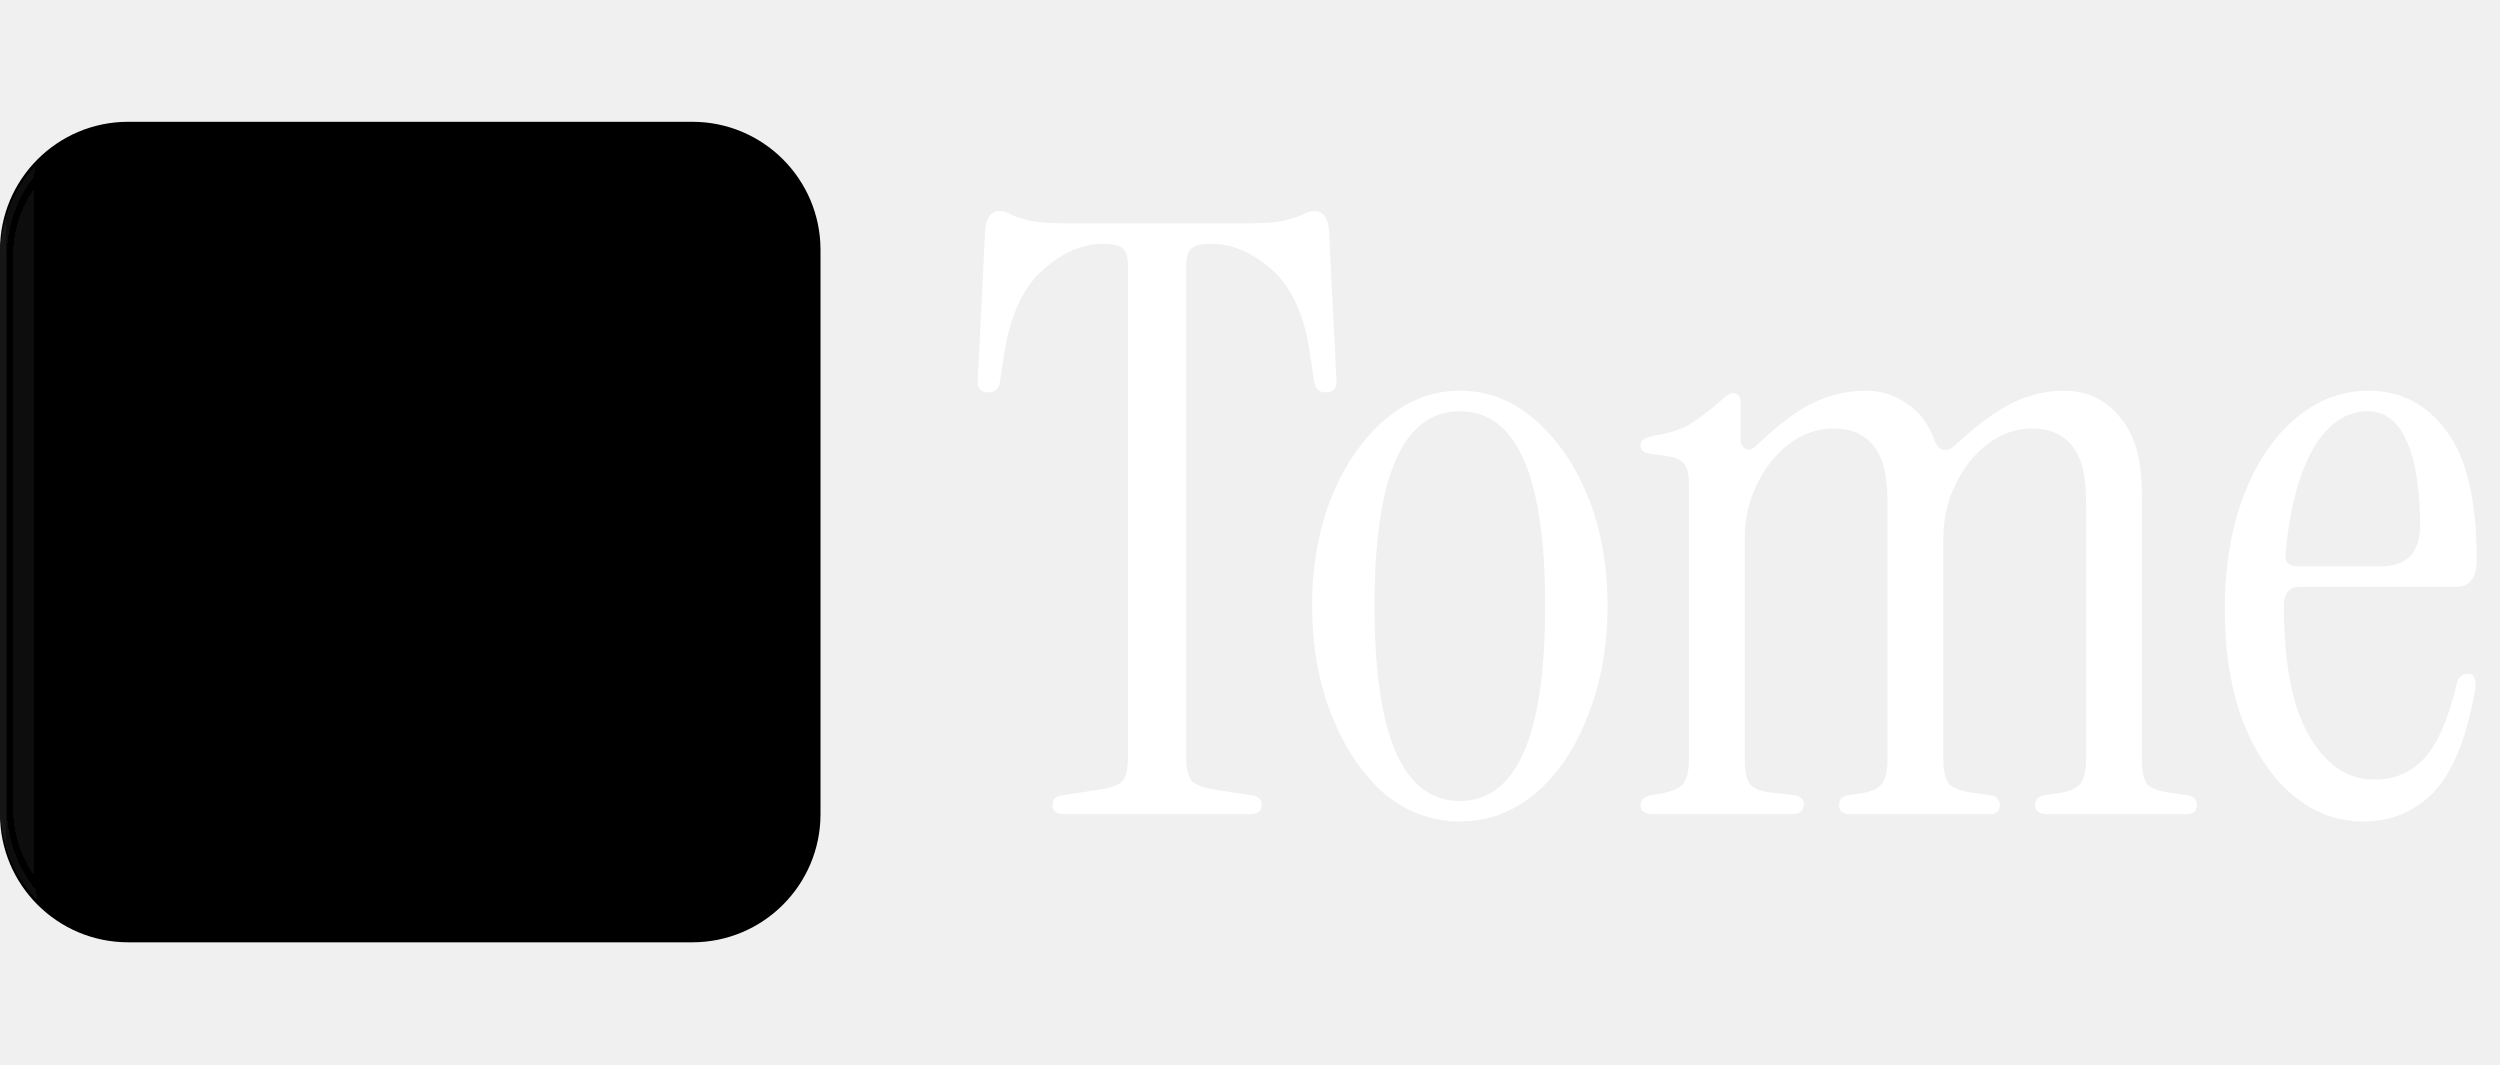
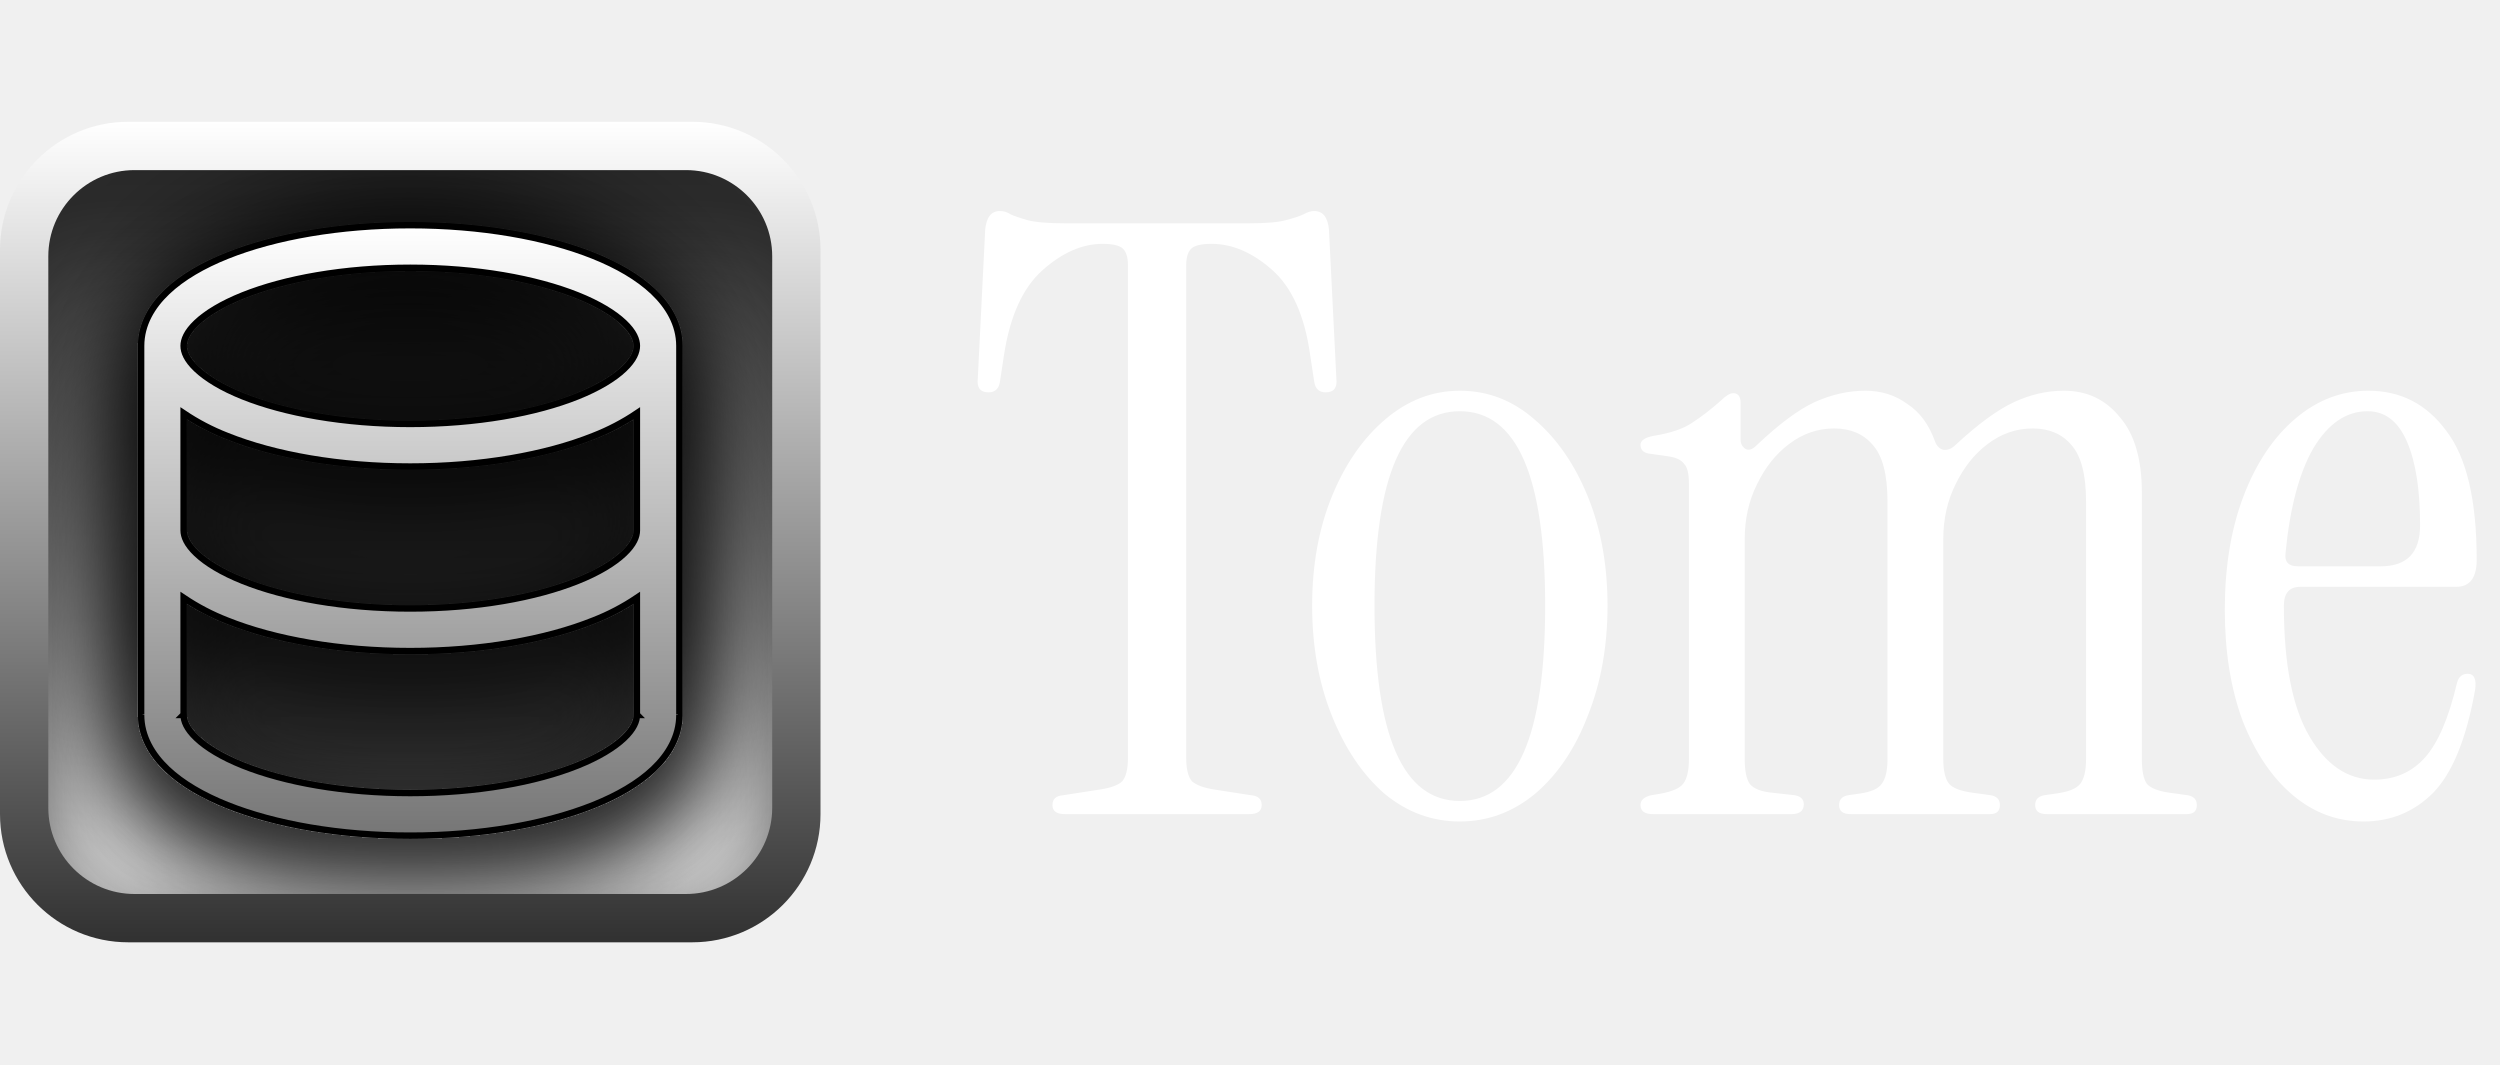
<svg xmlns="http://www.w3.org/2000/svg" width="390" height="166" viewBox="0 0 390 166" fill="none">
  <g clip-path="url(#clip0_25_3)">
    <g filter="url(#filter0_d_25_3)">
      <mask id="mask0_25_3" style="mask-type:luminance" maskUnits="userSpaceOnUse" x="0" y="19" width="128" height="128">
        <path d="M107.008 19H20.992C9.398 19 0 28.398 0 39.992V126.008C0 137.602 9.398 147 20.992 147H107.008C118.602 147 128 137.602 128 126.008V39.992C128 28.398 118.602 19 107.008 19Z" fill="white" />
      </mask>
      <g mask="url(#mask0_25_3)">
        <path d="M107.008 19H20.992C9.398 19 0 28.398 0 39.992V126.008C0 137.602 9.398 147 20.992 147H107.008C118.602 147 128 137.602 128 126.008V39.992C128 28.398 118.602 19 107.008 19Z" fill="#282828" />
        <g filter="url(#filter1_f_25_3)">
          <path d="M108.8 19.128H19.2C11.283 19.128 4.864 25.547 4.864 33.464V132.536C4.864 140.454 11.283 146.872 19.2 146.872H108.8C116.718 146.872 123.136 140.454 123.136 132.536V33.464C123.136 25.547 116.718 19.128 108.8 19.128Z" fill="url(#paint0_linear_25_3)" />
        </g>
        <g opacity="0.84" filter="url(#filter2_f_25_3)">
          <path d="M14.592 79.416C14.592 52.27 36.598 30.264 63.744 30.264C90.89 30.264 112.896 52.27 112.896 79.416V105.528C112.896 121.363 100.059 134.2 84.224 134.2H43.264C27.429 134.2 14.592 121.363 14.592 105.528V79.416Z" fill="black" />
        </g>
        <g filter="url(#filter3_d_25_3)">
          <path d="M64 35.128C74.991 35.128 85.094 36.909 92.576 39.907C96.306 41.4 99.545 43.265 101.909 45.506C104.278 47.752 105.984 50.604 105.984 53.953V111.477L105.869 111.535H105.984C105.984 114.884 104.278 117.736 101.909 119.982C99.545 122.223 96.306 124.088 92.576 125.581C85.094 128.579 74.991 130.36 64 130.36C53.009 130.36 42.902 128.579 35.424 125.581C31.694 124.088 28.455 122.223 26.091 119.982C23.722 117.736 22.016 114.884 22.016 111.535H22.131L22.016 111.477V53.953C22.016 50.604 23.722 47.752 26.091 45.506C28.455 43.265 31.694 41.4 35.424 39.907C42.902 36.909 53.009 35.128 64 35.128ZM28.645 93.246V111.477L28.587 111.535H28.645C28.645 112.47 29.1 113.692 30.647 115.154C32.198 116.624 34.615 118.104 37.886 119.415C44.404 122.024 53.637 123.716 64 123.716C74.363 123.716 83.596 122.028 90.114 119.415C93.38 118.104 95.806 116.624 97.353 115.154C98.895 113.692 99.355 112.465 99.355 111.535H99.412L99.355 111.477V93.246C97.232 94.674 94.959 95.862 92.576 96.79C85.094 99.788 74.991 101.569 64 101.569C53.009 101.569 42.902 99.788 35.424 96.79C33.041 95.863 30.768 94.674 28.645 93.246ZM99.355 82.744V64.455C97.232 65.883 94.959 67.071 92.576 67.999C85.094 70.997 74.991 72.778 64 72.778C53.009 72.778 42.902 70.997 35.424 67.999C33.041 67.071 30.768 65.883 28.645 64.455V82.744C28.645 83.674 29.105 84.901 30.647 86.363C32.194 87.833 34.62 89.313 37.886 90.62C44.404 93.233 53.637 94.925 64 94.925C74.363 94.925 83.596 93.233 90.114 90.62C93.384 89.313 95.802 87.833 97.353 86.367C98.9 84.906 99.355 83.679 99.355 82.744ZM28.645 53.953C28.645 54.888 29.1 56.11 30.647 57.572C32.198 59.042 34.615 60.522 37.886 61.833C44.404 64.442 53.637 66.134 64 66.134C74.363 66.134 83.596 64.446 90.114 61.833C93.38 60.522 95.806 59.042 97.353 57.572C98.895 56.11 99.355 54.883 99.355 53.953C99.355 53.018 98.9 51.796 97.353 50.334C95.802 48.864 93.384 47.384 90.114 46.073C83.596 43.464 74.363 41.772 64 41.772C53.637 41.772 44.404 43.46 37.886 46.073C34.62 47.384 32.194 48.864 30.647 50.334C29.105 51.796 28.645 53.023 28.645 53.953Z" fill="url(#paint1_linear_25_3)" />
          <path d="M64 35.128C74.991 35.128 85.094 36.909 92.576 39.907C96.306 41.4 99.545 43.265 101.909 45.506C104.278 47.752 105.984 50.604 105.984 53.953V111.477L105.869 111.535H105.984C105.984 114.884 104.278 117.736 101.909 119.982C99.545 122.223 96.306 124.088 92.576 125.581C85.094 128.579 74.991 130.36 64 130.36C53.009 130.36 42.902 128.579 35.424 125.581C31.694 124.088 28.455 122.223 26.091 119.982C23.722 117.736 22.016 114.884 22.016 111.535H22.131L22.016 111.477V53.953C22.016 50.604 23.722 47.752 26.091 45.506C28.455 43.265 31.694 41.4 35.424 39.907C42.902 36.909 53.009 35.128 64 35.128ZM28.645 93.246V111.477L28.587 111.535H28.645C28.645 112.47 29.1 113.692 30.647 115.154C32.198 116.624 34.615 118.104 37.886 119.415C44.404 122.024 53.637 123.716 64 123.716C74.363 123.716 83.596 122.028 90.114 119.415C93.38 118.104 95.806 116.624 97.353 115.154C98.895 113.692 99.355 112.465 99.355 111.535H99.412L99.355 111.477V93.246C97.232 94.674 94.959 95.862 92.576 96.79C85.094 99.788 74.991 101.569 64 101.569C53.009 101.569 42.902 99.788 35.424 96.79C33.041 95.863 30.768 94.674 28.645 93.246ZM99.355 82.744V64.455C97.232 65.883 94.959 67.071 92.576 67.999C85.094 70.997 74.991 72.778 64 72.778C53.009 72.778 42.902 70.997 35.424 67.999C33.041 67.071 30.768 65.883 28.645 64.455V82.744C28.645 83.674 29.105 84.901 30.647 86.363C32.194 87.833 34.62 89.313 37.886 90.62C44.404 93.233 53.637 94.925 64 94.925C74.363 94.925 83.596 93.233 90.114 90.62C93.384 89.313 95.802 87.833 97.353 86.367C98.9 84.906 99.355 83.679 99.355 82.744ZM28.645 53.953C28.645 54.888 29.1 56.11 30.647 57.572C32.198 59.042 34.615 60.522 37.886 61.833C44.404 64.442 53.637 66.134 64 66.134C74.363 66.134 83.596 64.446 90.114 61.833C93.38 60.522 95.806 59.042 97.353 57.572C98.895 56.11 99.355 54.883 99.355 53.953C99.355 53.018 98.9 51.796 97.353 50.334C95.802 48.864 93.384 47.384 90.114 46.073C83.596 43.464 74.363 41.772 64 41.772C53.637 41.772 44.404 43.46 37.886 46.073C34.62 47.384 32.194 48.864 30.647 50.334C29.105 51.796 28.645 53.023 28.645 53.953Z" stroke="black" />
        </g>
      </g>
-       <path d="M107.008 20.536H20.992C10.247 20.536 1.536 29.247 1.536 39.992V126.008C1.536 136.753 10.247 145.464 20.992 145.464H107.008C117.753 145.464 126.464 136.753 126.464 126.008V39.992C126.464 29.247 117.753 20.536 107.008 20.536Z" stroke="url(#paint2_linear_25_3)" strokeWidth="12" />
+       <path d="M107.008 20.536H20.992C10.247 20.536 1.536 29.247 1.536 39.992V126.008C1.536 136.753 10.247 145.464 20.992 145.464H107.008C117.753 145.464 126.464 136.753 126.464 126.008V39.992C126.464 29.247 117.753 20.536 107.008 20.536Z" stroke="url(#paint2_linear_25_3)" stroke-width="12" />
    </g>
  </g>
  <path d="M166.104 127C164.824 127 164.184 126.531 164.184 125.592C164.184 124.653 164.739 124.141 165.848 124.056L171.608 123.16C173.315 122.904 174.467 122.477 175.064 121.88C175.661 121.197 175.96 119.96 175.96 118.168V41.368C175.96 40.173 175.704 39.32 175.192 38.808C174.68 38.296 173.613 38.04 171.992 38.04C168.835 38.04 165.72 39.405 162.648 42.136C159.576 44.867 157.571 49.261 156.632 55.32L155.992 59.544C155.821 60.653 155.224 61.208 154.2 61.208C152.92 61.208 152.365 60.483 152.536 59.032L153.688 35.864C153.859 33.901 154.627 32.92 155.992 32.92C156.589 32.92 157.144 33.091 157.656 33.432C158.168 33.688 159.021 33.987 160.216 34.328C161.496 34.669 163.501 34.84 166.232 34.84H194.776C197.507 34.84 199.469 34.669 200.664 34.328C201.944 33.987 202.84 33.688 203.352 33.432C203.949 33.091 204.504 32.92 205.016 32.92C206.381 32.92 207.149 33.901 207.32 35.864L208.472 59.032C208.643 60.483 208.088 61.208 206.808 61.208C205.784 61.208 205.187 60.653 205.016 59.544L204.376 55.32C203.523 49.261 201.56 44.867 198.488 42.136C195.416 39.405 192.259 38.04 189.016 38.04C187.395 38.04 186.328 38.296 185.816 38.808C185.304 39.32 185.048 40.173 185.048 41.368V118.168C185.048 119.96 185.347 121.197 185.944 121.88C186.627 122.477 187.779 122.904 189.4 123.16L195.16 124.056C196.269 124.141 196.824 124.653 196.824 125.592C196.824 126.531 196.184 127 194.904 127H166.104ZM227.734 128.152C223.382 128.152 219.457 126.701 215.958 123.8C212.545 120.813 209.814 116.76 207.766 111.64C205.718 106.52 204.694 100.803 204.694 94.488C204.694 88.173 205.718 82.499 207.766 77.464C209.814 72.429 212.587 68.419 216.086 65.432C219.585 62.445 223.467 60.952 227.734 60.952C232.086 60.952 235.969 62.445 239.382 65.432C242.881 68.419 245.654 72.429 247.702 77.464C249.75 82.499 250.774 88.173 250.774 94.488C250.774 100.803 249.75 106.52 247.702 111.64C245.739 116.76 243.009 120.813 239.51 123.8C236.011 126.701 232.086 128.152 227.734 128.152ZM227.734 124.952C236.609 124.952 241.046 114.797 241.046 94.488C241.046 74.264 236.609 64.152 227.734 64.152C218.859 64.152 214.422 74.264 214.422 94.488C214.422 114.797 218.859 124.952 227.734 124.952ZM257.84 127C256.56 127 255.92 126.531 255.92 125.592C255.92 124.824 256.475 124.312 257.584 124.056L259.12 123.8C260.912 123.459 262.064 122.947 262.576 122.264C263.173 121.496 263.472 120.216 263.472 118.424V75.416C263.472 73.88 263.216 72.856 262.704 72.344C262.277 71.747 261.467 71.363 260.272 71.192L257.584 70.808C256.475 70.723 255.92 70.253 255.92 69.4C255.92 68.717 256.603 68.248 257.968 67.992C260.613 67.565 262.619 66.883 263.984 65.944C265.435 65.005 266.928 63.853 268.464 62.488C269.232 61.72 269.872 61.336 270.384 61.336C271.152 61.336 271.536 61.848 271.536 62.872V68.632C271.536 69.229 271.792 69.699 272.304 70.04C272.816 70.296 273.371 70.125 273.968 69.528C277.467 66.2 280.496 63.939 283.056 62.744C285.701 61.549 288.347 60.952 290.992 60.952C293.467 60.952 295.643 61.635 297.52 63C299.483 64.28 300.933 66.243 301.872 68.888C302.128 69.571 302.555 69.997 303.152 70.168C303.835 70.253 304.475 69.997 305.072 69.4C308.571 66.157 311.6 63.939 314.16 62.744C316.72 61.549 319.323 60.952 321.968 60.952C325.552 60.952 328.453 62.317 330.672 65.048C332.976 67.693 334.128 71.619 334.128 76.824V118.424C334.128 120.216 334.384 121.496 334.896 122.264C335.493 122.947 336.688 123.416 338.48 123.672L341.296 124.056C342.235 124.227 342.704 124.739 342.704 125.592C342.704 126.531 342.192 127 341.168 127H319.28C318.085 127 317.488 126.531 317.488 125.592C317.488 124.739 317.957 124.227 318.896 124.056L320.688 123.8C322.651 123.544 323.931 123.032 324.528 122.264C325.125 121.496 325.424 120.216 325.424 118.424V78.232C325.424 74.051 324.656 71.107 323.12 69.4C321.669 67.693 319.664 66.84 317.104 66.84C314.544 66.84 312.197 67.651 310.064 69.272C308.016 70.808 306.352 72.899 305.072 75.544C303.792 78.104 303.152 80.963 303.152 84.12V118.424C303.152 120.216 303.451 121.496 304.048 122.264C304.645 122.947 305.883 123.416 307.76 123.672L310.576 124.056C311.515 124.227 311.984 124.739 311.984 125.592C311.984 126.531 311.472 127 310.448 127H288.688C287.493 127 286.896 126.531 286.896 125.592C286.896 124.739 287.365 124.227 288.304 124.056L290.096 123.8C291.888 123.544 293.04 123.032 293.552 122.264C294.149 121.496 294.448 120.216 294.448 118.424V78.232C294.448 74.051 293.68 71.107 292.144 69.4C290.693 67.693 288.688 66.84 286.128 66.84C283.568 66.84 281.221 67.651 279.088 69.272C277.04 70.808 275.376 72.899 274.096 75.544C272.816 78.104 272.176 80.963 272.176 84.12V118.424C272.176 120.216 272.432 121.496 272.944 122.264C273.541 123.032 274.736 123.501 276.528 123.672L279.984 124.056C280.923 124.227 281.392 124.696 281.392 125.464C281.392 126.488 280.752 127 279.472 127H257.84ZM368.701 128.152C364.605 128.152 360.936 126.787 357.693 124.056C354.45 121.325 351.848 117.485 349.885 112.536C348.008 107.501 347.069 101.699 347.069 95.128C347.069 88.387 348.05 82.456 350.013 77.336C351.976 72.216 354.664 68.205 358.077 65.304C361.49 62.403 365.288 60.952 369.469 60.952C374.504 60.952 378.557 63.043 381.629 67.224C384.786 71.32 386.365 78.019 386.365 87.32C386.365 90.136 385.298 91.544 383.165 91.544H358.845C357.138 91.544 356.285 92.525 356.285 94.488C356.285 103.533 357.608 110.317 360.253 114.84C362.898 119.363 366.269 121.624 370.365 121.624C373.608 121.624 376.253 120.472 378.301 118.168C380.349 115.864 382.013 111.981 383.293 106.52C383.549 105.581 384.104 105.112 384.957 105.112C385.981 105.112 386.365 105.965 386.109 107.672C384.744 115.267 382.568 120.6 379.581 123.672C376.594 126.659 372.968 128.152 368.701 128.152ZM358.461 88.344H371.389C375.485 88.344 377.533 86.211 377.533 81.944C377.533 76.397 376.85 72.045 375.485 68.888C374.12 65.731 372.072 64.152 369.341 64.152C366.013 64.152 363.197 66.072 360.893 69.912C358.674 73.752 357.224 79.213 356.541 86.296C356.37 87.661 357.01 88.344 358.461 88.344Z" fill="white" />
  <defs>
-     <filter id="filter0_d_25_3" x="-15.564" y="7.436" width="159.128" height="159.128" filterUnits="userSpaceOnUse" colorInterpolationFilters="sRGB">
-       <feFlood floodOpacity="0" result="BackgroundImageFix" />
+     <filter id="filter0_d_25_3" x="-15.564" y="7.436" width="159.128" height="159.128" filterUnits="userSpaceOnUse" color-interpolation-filters="sRGB">
+       <feFlood flood-opacity="0" result="BackgroundImageFix" />
      <feColorMatrix in="SourceAlpha" type="matrix" values="0 0 0 0 0 0 0 0 0 0 0 0 0 0 0 0 0 0 127 0" result="hardAlpha" />
      <feOffset dy="4" />
      <feGaussianBlur stdDeviation="5.55" />
      <feComposite in2="hardAlpha" operator="out" />
      <feColorMatrix type="matrix" values="0 0 0 0 0 0 0 0 0 0 0 0 0 0 0 0 0 0 0.25 0" />
      <feBlend mode="normal" in2="BackgroundImageFix" result="effect1_dropShadow_25_3" />
      <feBlend mode="normal" in="SourceGraphic" in2="effect1_dropShadow_25_3" result="shape" />
    </filter>
-     <filter id="filter1_f_25_3" x="-9.586" y="4.678" width="147.172" height="156.644" filterUnits="userSpaceOnUse" colorInterpolationFilters="sRGB">
-       <feFlood floodOpacity="0" result="BackgroundImageFix" />
+     <filter id="filter1_f_25_3" x="-9.586" y="4.678" width="147.172" height="156.644" filterUnits="userSpaceOnUse" color-interpolation-filters="sRGB">
+       <feFlood flood-opacity="0" result="BackgroundImageFix" />
      <feBlend mode="normal" in="SourceGraphic" in2="BackgroundImageFix" result="shape" />
      <feGaussianBlur stdDeviation="7.225" result="effect1_foregroundBlur_25_3" />
    </filter>
-     <filter id="filter2_f_25_3" x="-6.458" y="9.214" width="140.404" height="146.036" filterUnits="userSpaceOnUse" colorInterpolationFilters="sRGB">
-       <feFlood floodOpacity="0" result="BackgroundImageFix" />
+     <filter id="filter2_f_25_3" x="-6.458" y="9.214" width="140.404" height="146.036" filterUnits="userSpaceOnUse" color-interpolation-filters="sRGB">
+       <feFlood flood-opacity="0" result="BackgroundImageFix" />
      <feBlend mode="normal" in="SourceGraphic" in2="BackgroundImageFix" result="shape" />
      <feGaussianBlur stdDeviation="10.525" result="effect1_foregroundBlur_25_3" />
    </filter>
-     <filter id="filter3_d_25_3" x="8.216" y="24.328" width="111.568" height="122.832" filterUnits="userSpaceOnUse" colorInterpolationFilters="sRGB">
-       <feFlood floodOpacity="0" result="BackgroundImageFix" />
+     <filter id="filter3_d_25_3" x="8.216" y="24.328" width="111.568" height="122.832" filterUnits="userSpaceOnUse" color-interpolation-filters="sRGB">
+       <feFlood flood-opacity="0" result="BackgroundImageFix" />
      <feColorMatrix in="SourceAlpha" type="matrix" values="0 0 0 0 0 0 0 0 0 0 0 0 0 0 0 0 0 0 127 0" result="hardAlpha" />
      <feOffset dy="3" />
      <feGaussianBlur stdDeviation="6.65" />
      <feComposite in2="hardAlpha" operator="out" />
      <feColorMatrix type="matrix" values="0 0 0 0 0 0 0 0 0 0 0 0 0 0 0 0 0 0 1 0" />
      <feBlend mode="normal" in2="BackgroundImageFix" result="effect1_dropShadow_25_3" />
      <feBlend mode="normal" in="SourceGraphic" in2="effect1_dropShadow_25_3" result="shape" />
    </filter>
    <linearGradient id="paint0_linear_25_3" x1="64" y1="19.128" x2="64" y2="146.872" gradientUnits="userSpaceOnUse">
-       <stop offset="0.115" stopColor="white" stopOpacity="0" />
-       <stop offset="0.75" stopColor="white" stopOpacity="0.87" />
+       <stop offset="0.115" stop-color="white" stop-opacity="0" />
+       <stop offset="0.75" stop-color="white" stop-opacity="0.87" />
    </linearGradient>
    <linearGradient id="paint1_linear_25_3" x1="64" y1="35.128" x2="64" y2="130.36" gradientUnits="userSpaceOnUse">
-       <stop stopColor="white" />
-       <stop offset="1" stopColor="#767676" />
+       <stop stop-color="white" />
+       <stop offset="1" stop-color="#767676" />
    </linearGradient>
    <linearGradient id="paint2_linear_25_3" x1="64" y1="19" x2="64" y2="147" gradientUnits="userSpaceOnUse">
-       <stop stopColor="white" />
-       <stop offset="1" stopColor="#313131" />
+       <stop stop-color="white" />
+       <stop offset="1" stop-color="#313131" />
    </linearGradient>
    <clipPath id="clip0_25_3">
      <rect y="19" width="128" height="128" rx="20" fill="white" />
    </clipPath>
  </defs>
</svg>
